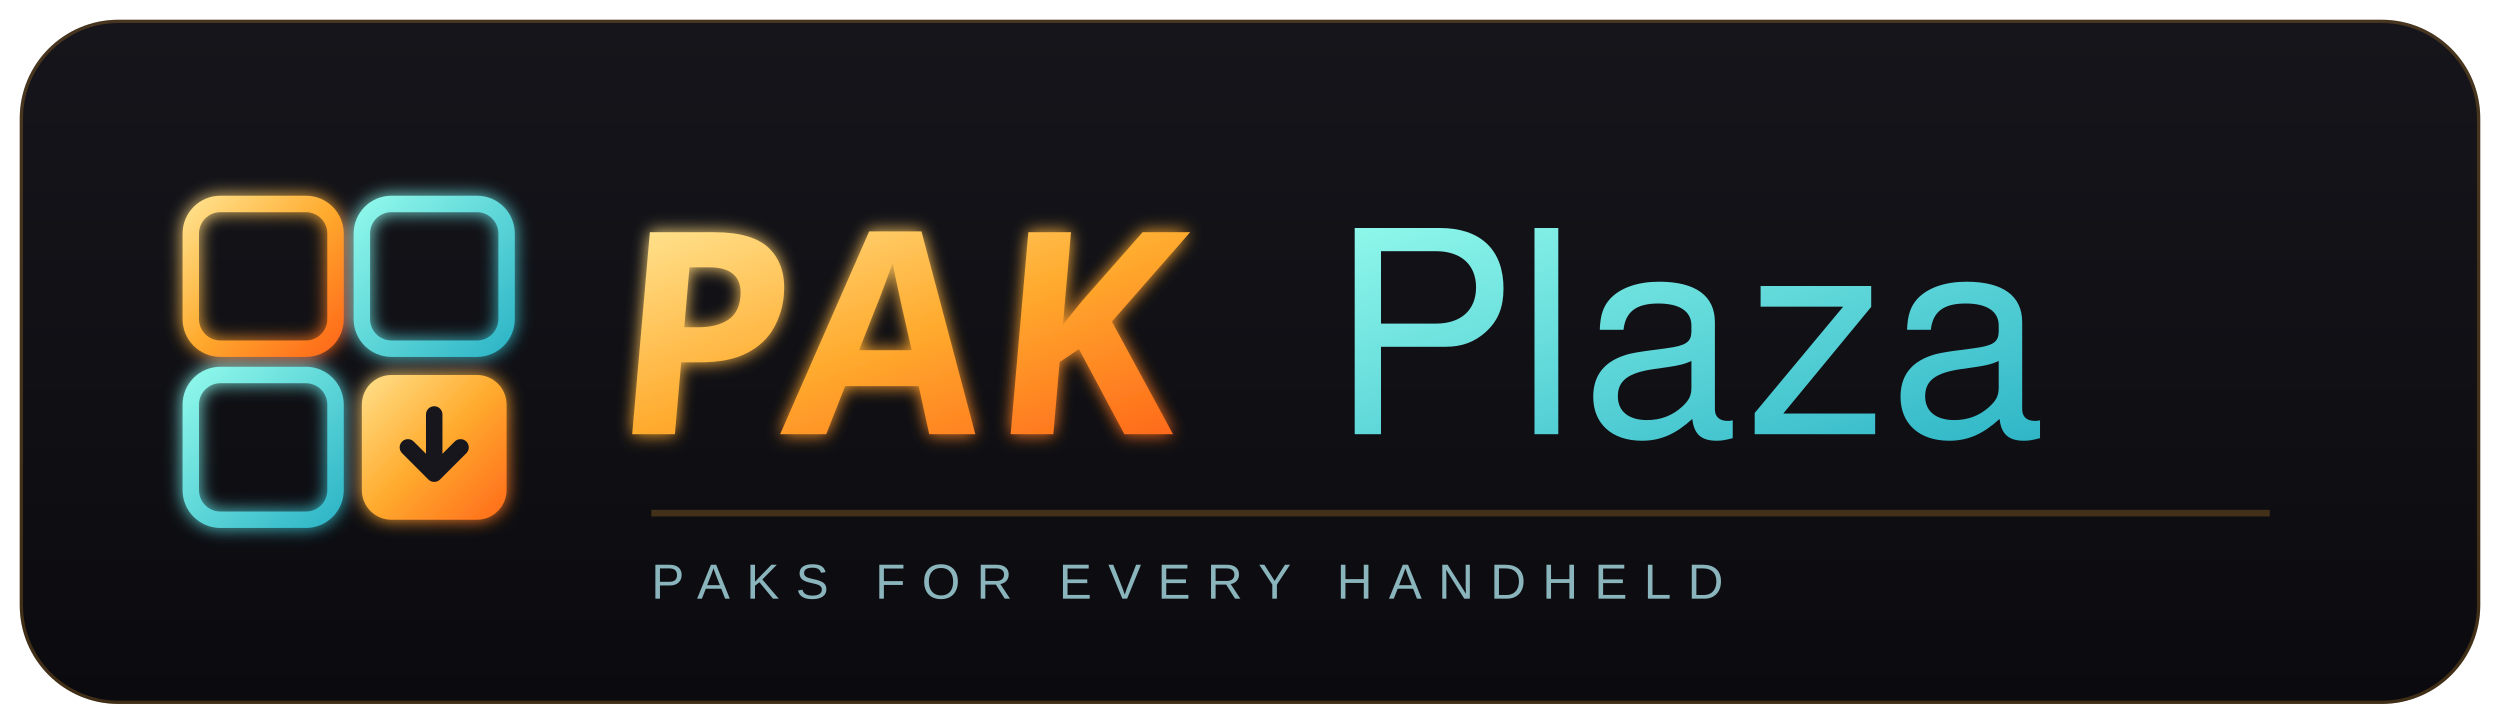
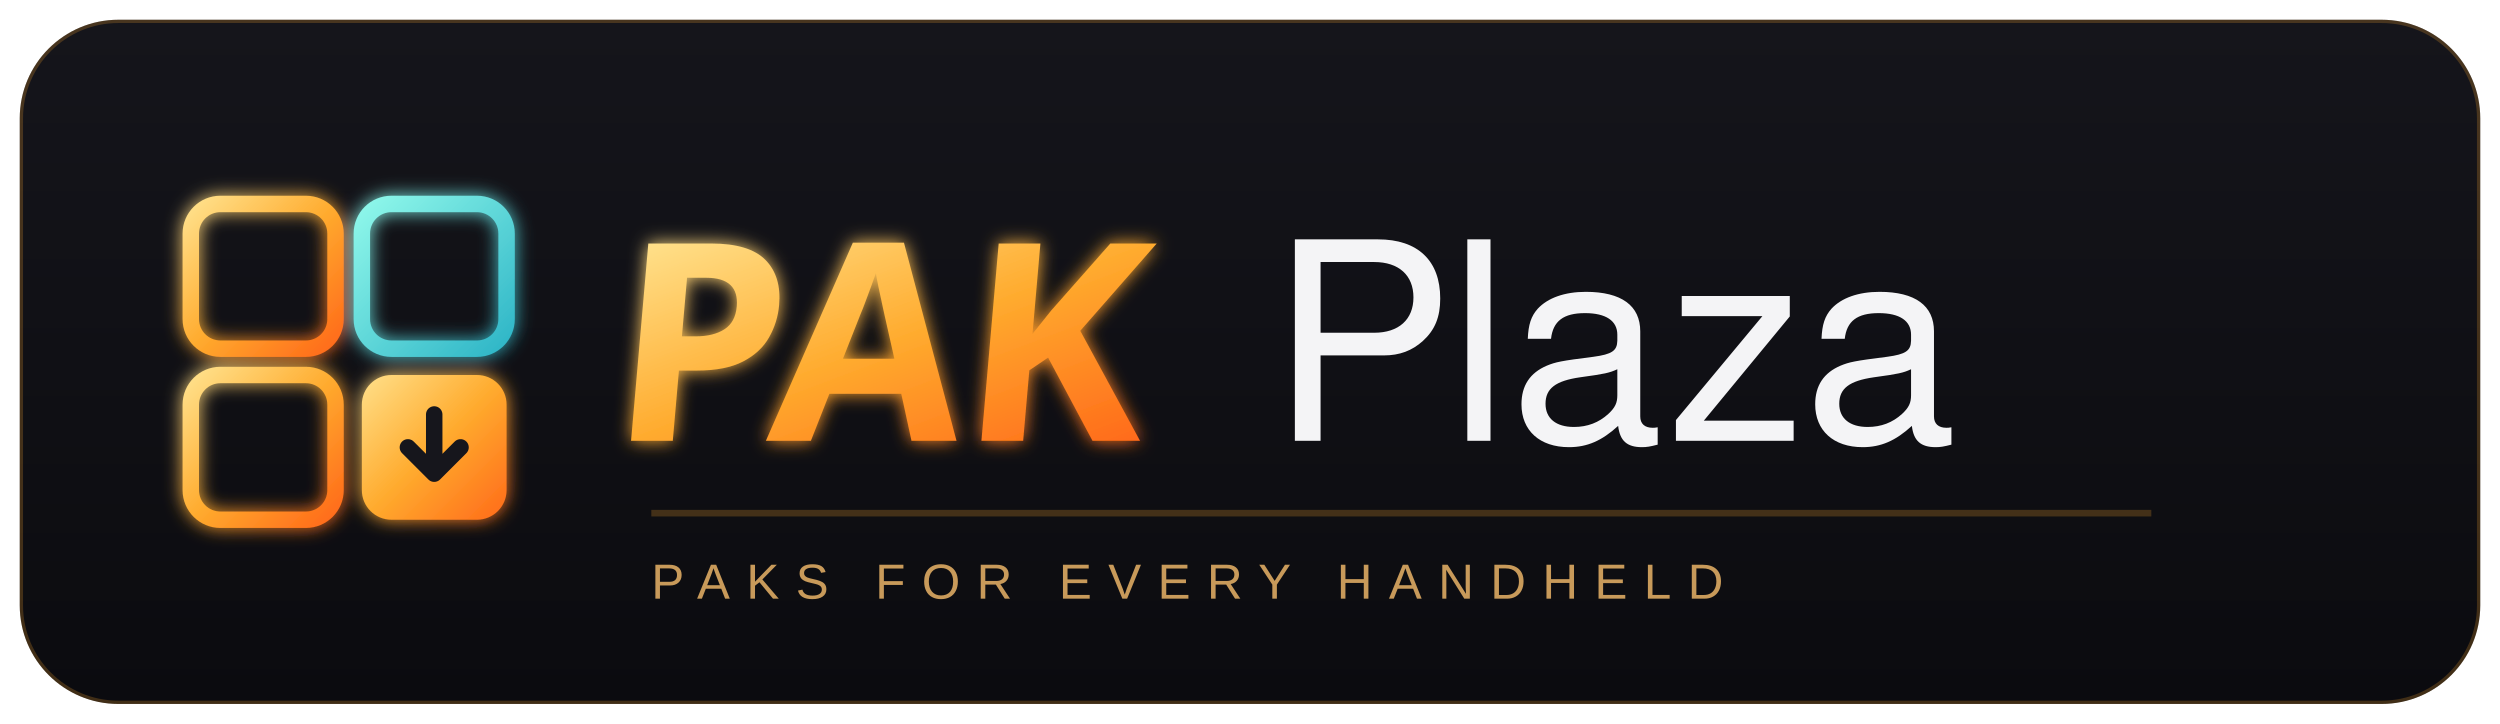
<svg xmlns="http://www.w3.org/2000/svg" width="760" height="220" viewBox="0 0 760 220" role="img" aria-label="Pak-Plaza">
  <defs>
    <linearGradient id="amber" x1="0" y1="0" x2="1" y2="1">
      <stop offset="0" stop-color="#ffe08a" />
      <stop offset="0.5" stop-color="#ffab2e" />
      <stop offset="1" stop-color="#ff6a1a" />
    </linearGradient>
    <linearGradient id="cyan" x1="0" y1="0" x2="1" y2="1">
      <stop offset="0" stop-color="#8ef7ea" />
      <stop offset="1" stop-color="#2fb6c7" />
    </linearGradient>
    <linearGradient id="panel" x1="0" y1="0" x2="0" y2="1">
      <stop offset="0" stop-color="#15151b" />
      <stop offset="1" stop-color="#0b0b0f" />
    </linearGradient>
    <filter id="glow" x="-30%" y="-30%" width="160%" height="160%">
-       <feGaussianBlur stdDeviation="2.6" result="b" />
+       <feGaussianBlur stdDeviation="2.8" result="b" />
      <feMerge>
        <feMergeNode in="b" />
        <feMergeNode in="SourceGraphic" />
      </feMerge>
    </filter>
  </defs>
  <rect x="6" y="6" width="748" height="208" rx="30" fill="url(#panel)" />
  <rect x="6.5" y="6.5" width="747" height="207" rx="29.5" fill="none" stroke="#ffab2e" stroke-opacity="0.22" />
  <g transform="translate(58,62)" filter="url(#glow)">
    <rect x="0" y="0" width="44" height="44" rx="9" fill="none" stroke="url(#amber)" stroke-width="5" />
    <rect x="52" y="0" width="44" height="44" rx="9" fill="none" stroke="url(#cyan)" stroke-width="5" />
-     <rect x="0" y="52" width="44" height="44" rx="9" fill="none" stroke="url(#cyan)" stroke-width="5" />
+     <rect x="0" y="52" width="44" height="44" rx="9" fill="none" stroke="url(#amber)" stroke-width="5" />
    <rect x="52" y="52" width="44" height="44" rx="9" fill="url(#amber)" />
    <path d="M74,64 L74,82 M66,74 L74,82 L82,74" fill="none" stroke="#15151b" stroke-width="5" stroke-linecap="round" stroke-linejoin="round" />
  </g>
  <g transform="translate(190,0)">
-     <text x="6" y="132" filter="url(#glow)" font-family="'Eurostile','Bank Gothic','Arial Narrow','Franklin Gothic Medium',Impact,sans-serif" font-size="86" font-weight="800" letter-spacing="3" fill="url(#amber)" transform="skewX(-5)">PAK</text>
-     <text x="214" y="132" font-family="'Segoe UI','Helvetica Neue',Helvetica,Arial,sans-serif" font-size="86" font-weight="400" letter-spacing="1" fill="url(#cyan)">Plaza</text>
-     <line x1="8" y1="156" x2="500" y2="156" stroke="#ffab2e" stroke-opacity="0.22" stroke-width="2" />
-     <text x="8" y="182" font-family="'Segoe UI',Arial,sans-serif" font-size="15" letter-spacing="5" fill="#8bb5bd">PAKS FOR EVERY HANDHELD</text>
+     <text x="6" y="134" filter="url(#glow)" font-family="'Eurostile','Bank Gothic','Arial Narrow','Franklin Gothic Medium',Impact,sans-serif" font-size="84" font-weight="800" fill="url(#amber)" textLength="170" lengthAdjust="spacingAndGlyphs" transform="skewX(-5)">PAK</text>
+     <text x="196" y="134" font-family="'Segoe UI','Helvetica Neue',Helvetica,Arial,sans-serif" font-size="84" font-weight="400" fill="#f4f4f6" textLength="268" lengthAdjust="spacingAndGlyphs">Plaza</text>
+     <line x1="8" y1="156" x2="464" y2="156" stroke="#ffab2e" stroke-opacity="0.22" stroke-width="2" />
+     <text x="8" y="182" font-family="'Segoe UI',Arial,sans-serif" font-size="15" letter-spacing="5" fill="#c89a5a">PAKS FOR EVERY HANDHELD</text>
  </g>
</svg>
